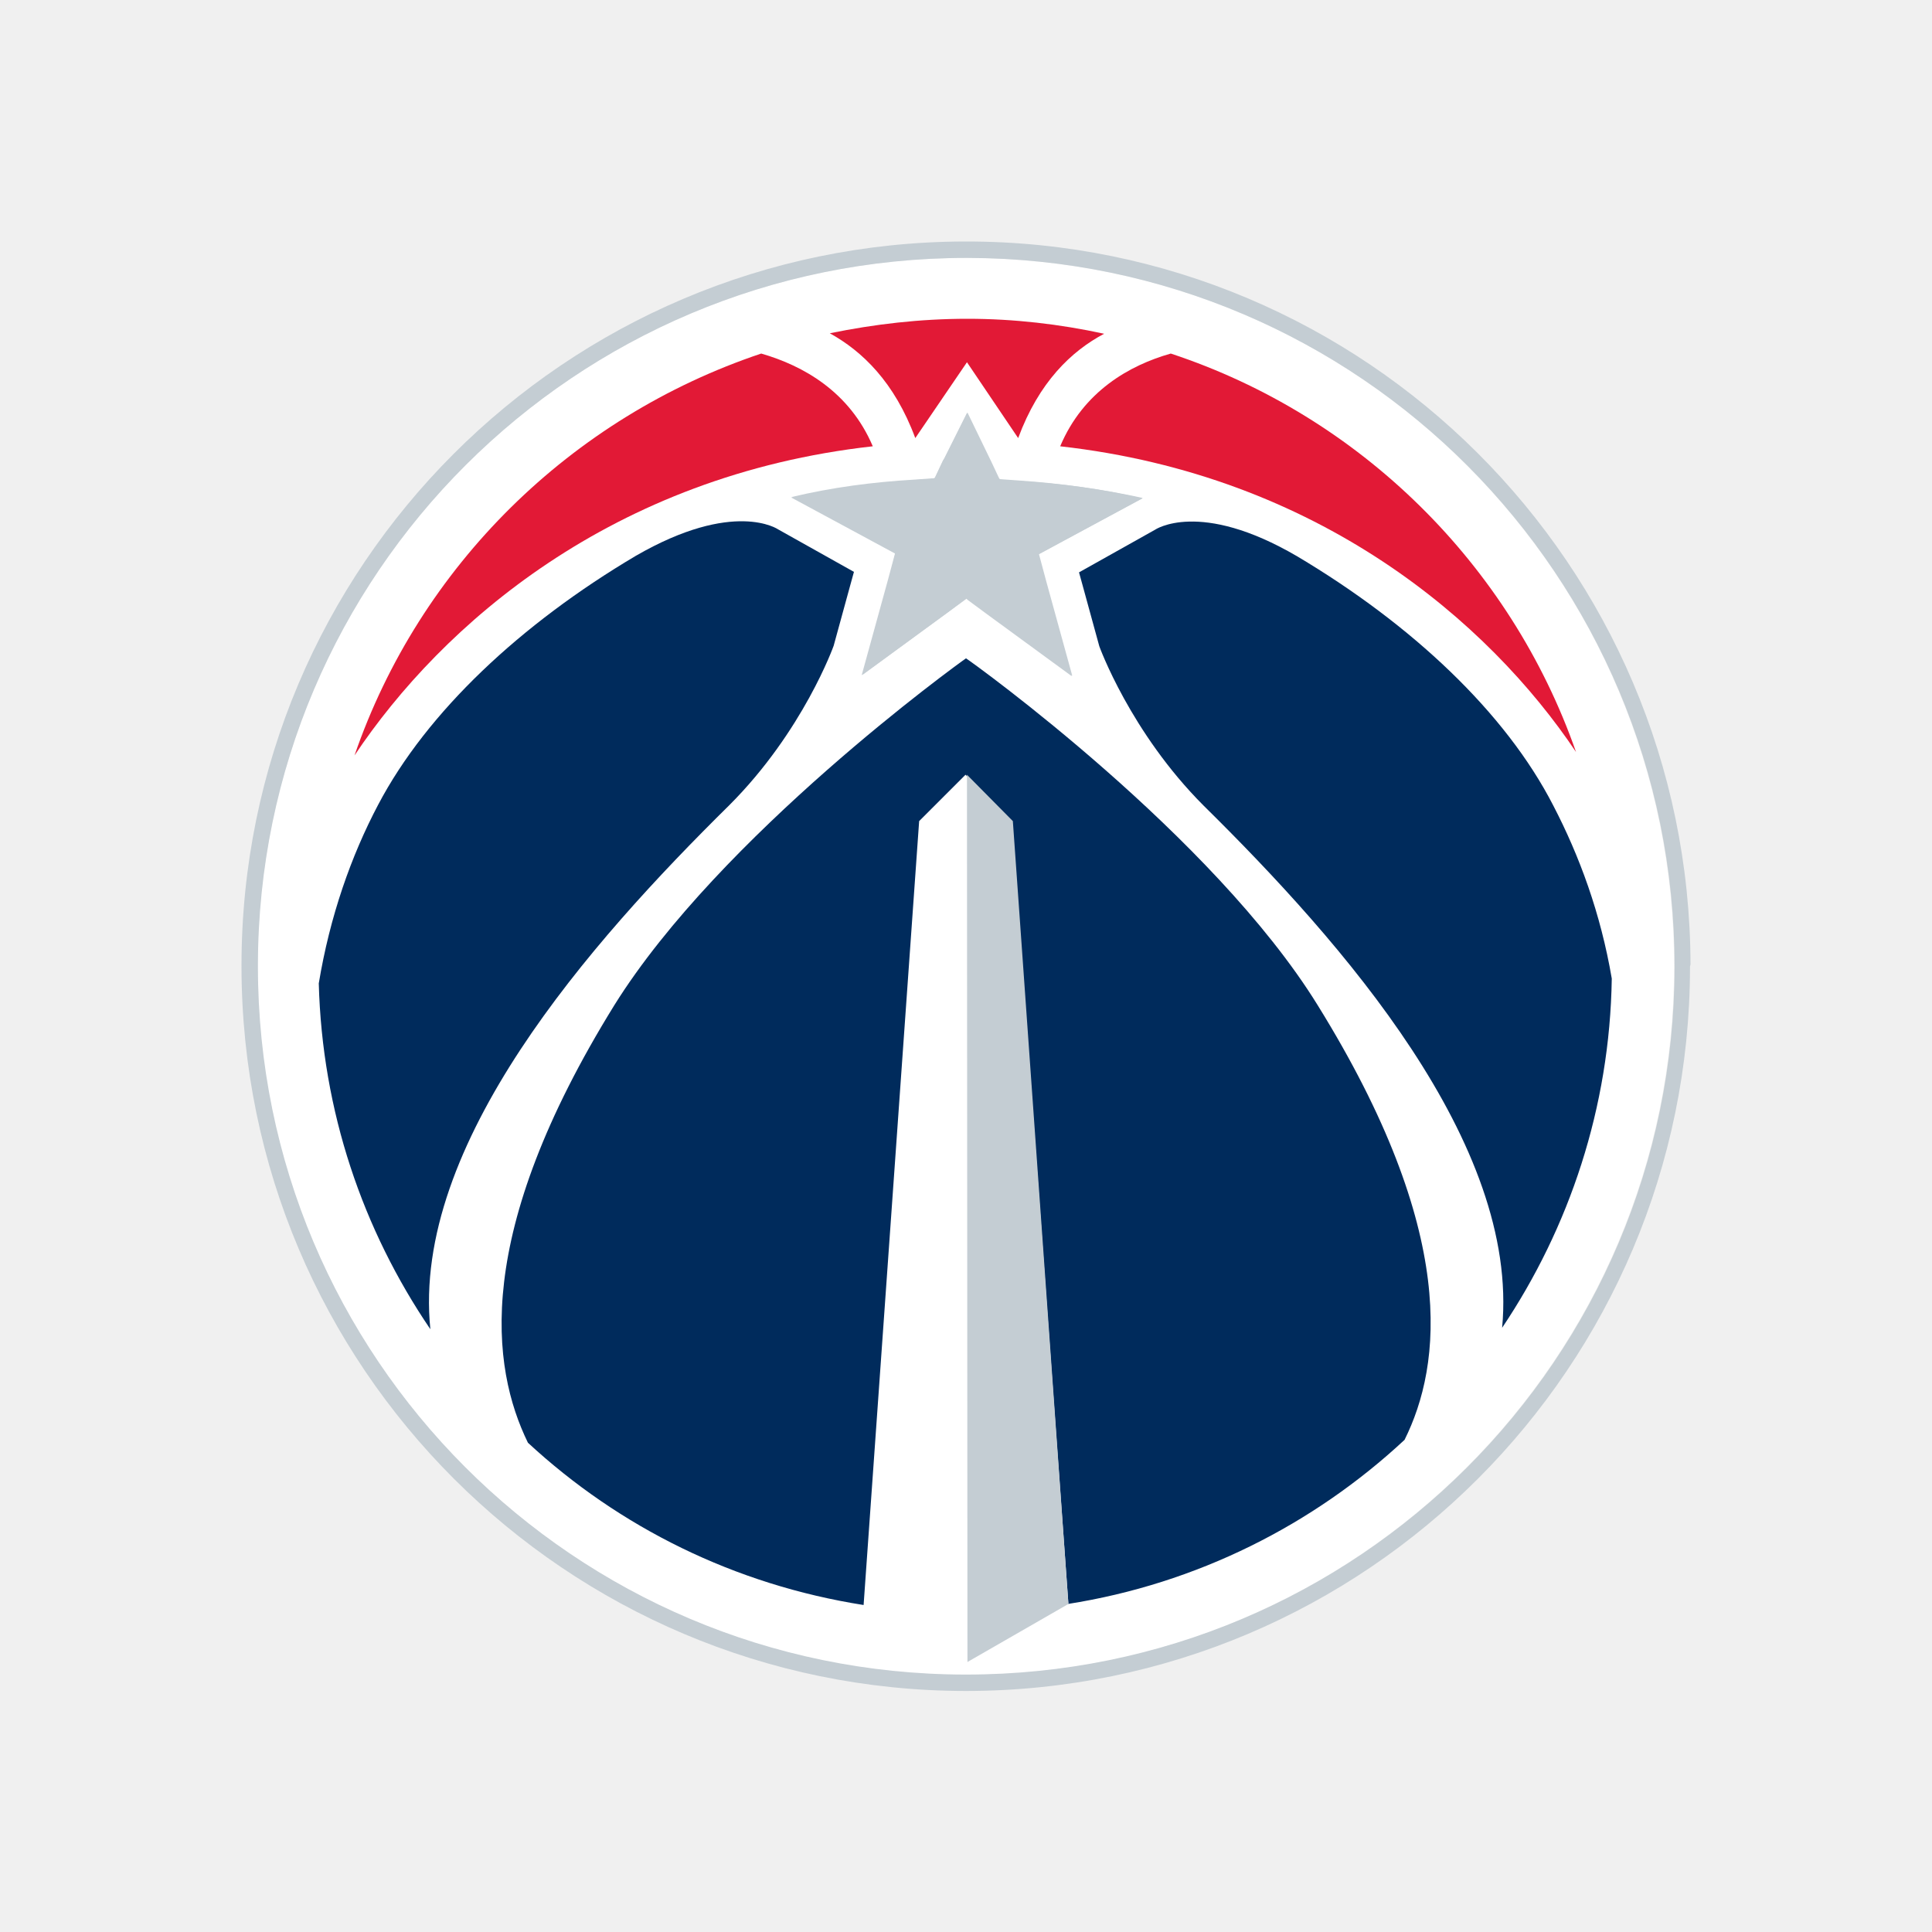
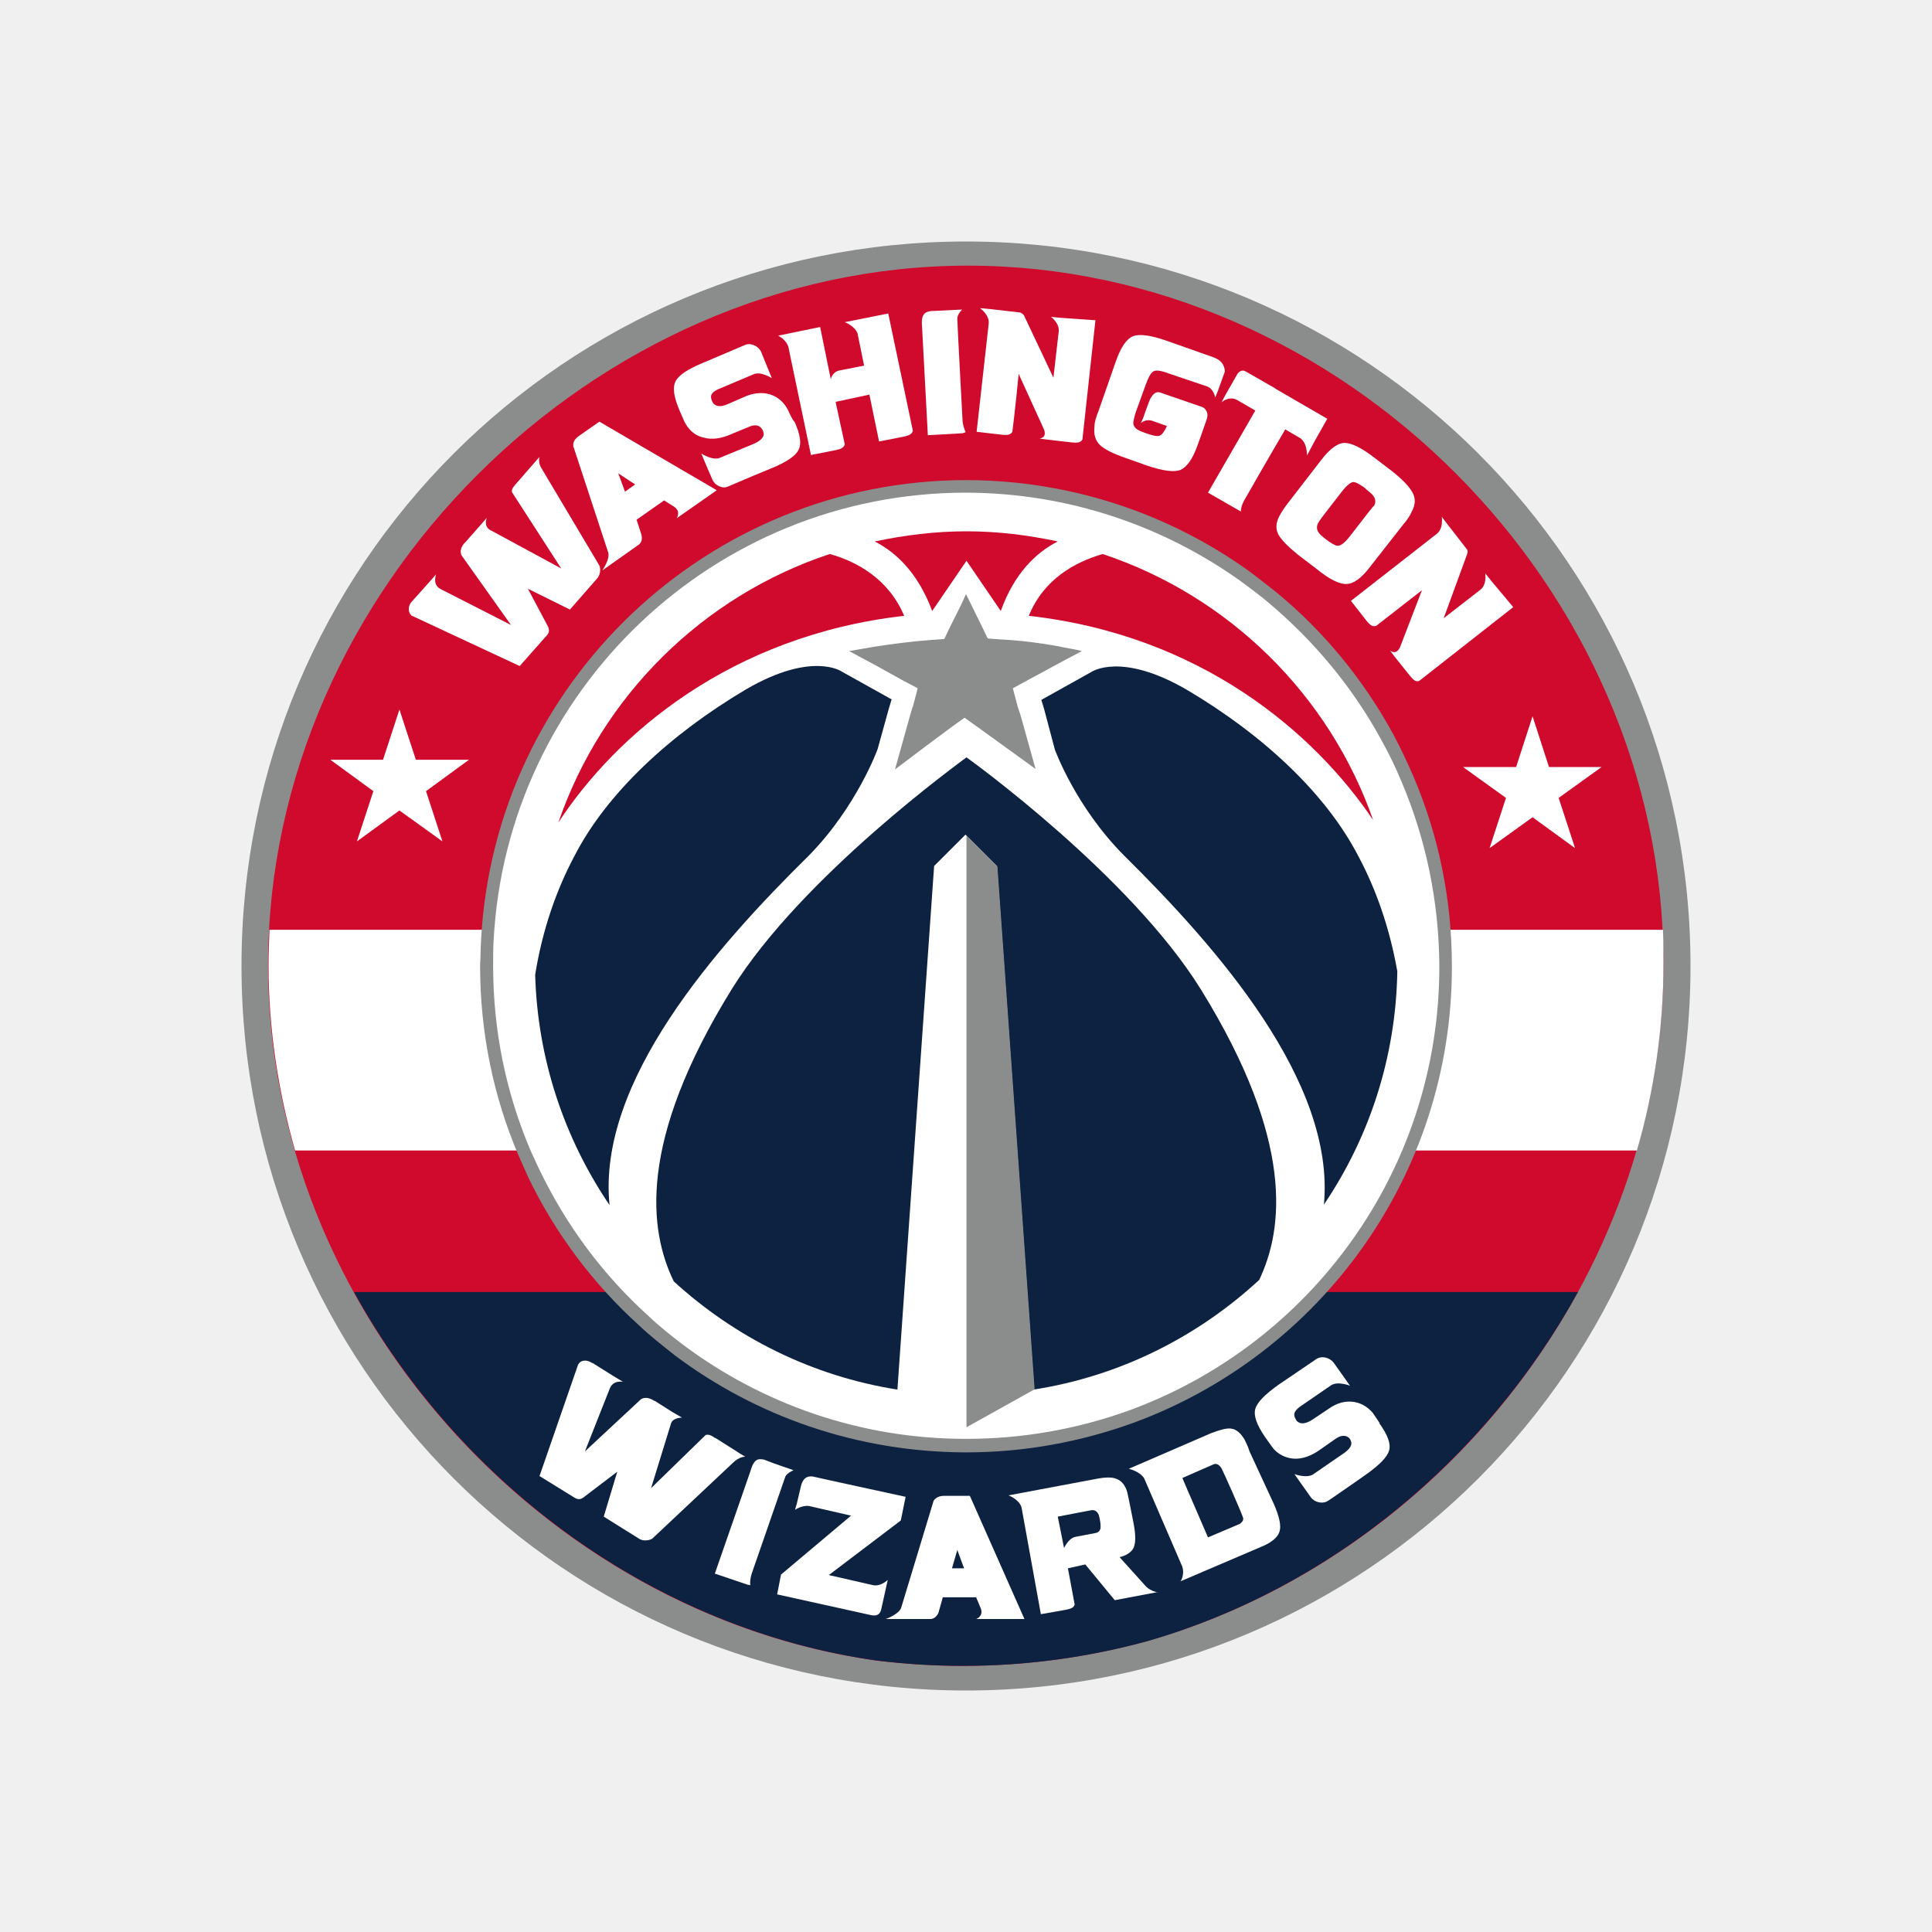
- <svg xmlns="http://www.w3.org/2000/svg" version="1.1" id="Layer_2_1_" x="0px" y="0px" viewBox="0 0 400 400" style="enable-background:new 0 0 400 400;" xml:space="preserve">
+ <svg xmlns="http://www.w3.org/2000/svg" version="1.1" id="Layer_1" x="0px" y="0px" viewBox="0 0 400 400" style="enable-background:new 0 0 400 400;" xml:space="preserve">
  <style type="text/css">
- 	.st0{fill:#FFFFFF;}
- 	.st1{fill:#C4CDD3;}
- 	.st2{fill:#002B5C;}
- 	.st3{fill:#E21936;}
+ 	.st0{fill:#8B8D8D;}
+ 	.st1{fill:#CF0A2C;}
+ 	.st2{fill:#FFFFFF;}
+ 	.st3{fill:#0D2240;}
</style>
-   <g id="Layer_2_2_">
-     <path class="st0" d="M200.3,53.4h-0.3c-80.9,0-146.4,65.5-146.7,146.4v0.3c0,80.9,65.5,146.5,146.4,146.7h0.1h0.1l0,0   c80.9,0,146.5-65.5,146.7-146.4v-0.1v-0.1C346.7,119.2,281.2,53.5,200.3,53.4" />
-     <path class="st1" d="M350,199.6C349.8,117,282.7,50,200.1,50h-0.1h-0.3C117,50.2,50,117.3,50,199.9v0.2v0.1   C50.1,283,117.2,350,199.9,350.1l0,0l0,0h0.1h0.1c82.8-0.1,149.7-67.2,149.8-149.8c0-0.1,0-0.1,0-0.2S350,199.8,350,199.6    M346.7,200.2L346.7,200.2c-0.1,81-65.6,146.5-146.7,146.5l0,0h-0.1h-0.1C118.9,346.6,53.4,281,53.4,200.1v-0.3   c0.1-80.9,65.8-146.4,146.7-146.4h0.3c80.9,0.2,146.3,65.8,146.3,146.7L346.7,200.2L346.7,200.2z" />
-     <path class="st2" d="M151,166.7c15.3-15.3,21.6-33,21.6-33l3.4-12.4l0.8-2.9l-15.7-8.8c0,0-9.1-6.3-29.5,5.5   c-23.8,14.1-43.2,32.3-53.3,51.5c-5.6,10.6-10,23.1-12.3,37c0.7,26.5,9.1,51,23.1,71.6C85.2,237,122.1,195.2,151,166.7" />
-     <path class="st2" d="M268.6,115.2c-20.3-11.9-29.5-5.5-29.5-5.5l-15.7,8.8l0.8,2.9l3.4,12.4c0,0,6.4,17.8,21.6,33   c28.8,28.4,65.4,70,61.8,108.1c13.9-20.7,22.3-45.6,22.7-72.3c-2.3-13.5-6.7-25.4-12.1-35.8C311.7,147.5,292.3,129.3,268.6,115.2" />
-     <path class="st3" d="M219.5,92.4c53.5,6,88.7,36.3,106.8,63.3c-13.6-38.9-44.8-69.6-83.9-82.5C233.9,75.6,224.3,81,219.5,92.4" />
-     <path class="st3" d="M180.7,92.4c-4.8-11.3-14.4-16.7-23.1-19.2c-39.4,13.2-70.7,44-84.2,83.2C91.5,129.3,126.8,98.4,180.7,92.4" />
-     <path class="st3" d="M189.5,90.7L200.2,75l10.6,15.7c4.3-11.6,11-18,17.8-21.6c-9.2-2-18.7-3.1-28.3-3.1c-9.8,0-19.2,1.1-28.5,3   C178.5,72.7,185.2,79.1,189.5,90.7" />
-     <path class="st2" d="M272.8,208.1c-21.7-35.1-71.1-70.7-72.8-71.8c-1.6,1.1-50.9,36.7-72.8,71.8c-29.4,47.5-25.5,75-17.9,90.6   c18.9,17.5,42.8,29.4,69.5,33.6l11.5-162.3l9.5-9.5l0.1-0.1l0,0l0,0l0.1,0.1l9.5,9.5L221.2,332l-0.2,0.1   c26.8-4.2,50.9-16.4,69.8-34C298.5,282.6,302,255.2,272.8,208.1" />
-     <polygon class="st1" points="209.7,170 200.2,160.4 200.3,344.1 221,332.2 221.2,332.1  " />
-     <path class="st1" d="M200.1,123.9l-4.2,3.1l-17.5,12.8l4.6-16.7l0.8-2.9l1.5-5.6l-5-2.7l-16.5-8.9c8.2-1.8,16.7-3,25.4-3.6l4.2-0.3   l0.2-0.3l1.6-3.4l0.3-0.5l0,0l4.7-9.4l4.8,9.9l0,0l0.1,0.2l1.6,3.4l0.2,0.3l4.2,0.3c8.6,0.5,17,1.6,25.4,3.6l-16.5,8.9l-5,2.7   l1.5,5.6l0.8,2.9l4.6,16.7l-17.5-12.8l-4.2-3.1v-0.1H200.1L200.1,123.9L200.1,123.9z" />
-     <path class="st1" d="M200.3,123.9L200.3,123.9l4.2,3.2l17.5,12.8l-4.6-16.7l-0.8-2.9l-1.5-5.6l5-2.7l16.5-8.9   c-8.2-1.8-16.7-3-25.4-3.6l-4.2-0.3l-0.2-0.3l-1.6-3.4l-0.1-0.2l-4.8-9.9l-4.7,9.4l0,0l-0.3,0.5l-1.6,3.4l-0.2,0.3l-4.2,0.3   c-8.6,0.5-17,1.6-25.4,3.6l16.5,8.9l5,2.7l-1.4,5.6l-0.8,2.9l-4.6,16.7l17.5-12.8l4.2-3.1v-0.1L200.3,123.9L200.3,123.9   L200.3,123.9z" />
+   <g>
+     <g>
+       <path class="st0" d="M200,50c-82.9,0-150,67.1-150,150s67.1,150,150,150s150-67.1,150-150S282.9,50,200,50" />
+     </g>
+     <g>
+       <path class="st1" d="M344.4,199.4c0-77.6-66.4-144.4-144-144.4S55.5,122.2,55.5,199.8c0,71.3,56.6,134.2,125.9,144    c5.8,0.7,11.8,1.1,17.8,1.1h0.1h0.1l0,0c13.1,0,25.9-1.8,38-5.1C298.1,322.5,344.4,264.3,344.4,199.4z" />
+     </g>
+     <g>
+       <path class="st2" d="M344.3,192.5H55.8c-0.1,2.4-0.2,5-0.2,7.4c0,13.1,2,26.1,5.5,38.3c33.9,0,243.3,0,277.8,0    c3.6-12.4,5.5-25.4,5.5-38.6C344.4,197.2,344.4,194.8,344.3,192.5z" />
+     </g>
+     <path class="st3" d="M181.5,343.8c5.8,0.7,11.8,1.1,17.8,1.1h0.1h0.1l0,0c13.1,0,25.9-1.8,38-5.1c37.9-10.9,70.2-37.8,89.2-72.3   H73.3C95.4,307.6,135.7,337.3,181.5,343.8z" />
+     <g>
+       <path class="st2" d="M199.3,87.3c0,0-1.1-20.3-1.1-21.3s1-1.9,1-1.9c-0.8,0-3.6,0.2-6.5,0.3c-0.8,0.2-2.1,0.2-1.8,3.2l1.2,22.5    l7.2-0.4l0.6-0.2C200,89.6,199.5,88.7,199.3,87.3" />
+       <path class="st2" d="M272.2,91.3l2.6-4.6l-10.7-6.2c0,0,0,0-0.1-0.1l-6.1-3.5c-0.8-0.5-1.5,0.2-1.7,0.5c-0.2,0.4-2.4,4.2-2.4,4.2    l0,0l-0.9,1.7c0,0,1.5-1.4,3.2-0.5l3.8,2.2l-9.8,17l6.8,3.9c0,0,0-1.1,0.7-2.3c0,0,5.3-9.3,8.5-14.7l2.9,1.7    c1.7,0.9,1.6,3.7,1.6,3.7L272.2,91.3z" />
+       <path class="st2" d="M251.3,74l-9.9-3.5c-3.2-1.1-5.5-1.4-6.8-0.9c-1.3,0.5-2.5,2.2-3.5,5l-3.7,10.6c-0.5,1.2-0.8,2.3-0.8,3.1    c-0.2,1.7,0.2,2.9,1.1,3.8s2.7,1.8,5.3,2.7l4.5,1.6c3.3,1.1,5.5,1.4,6.9,0.9c1.3-0.6,2.5-2.2,3.5-5c0,0,1.8-5,2-5.7    c0.4-1.4-0.6-2.3-1.2-2.4l-8.4-2.9c-1-0.4-1.6,0.4-2,1s-1.6,4.2-1.6,4.2l-0.5,1.1c0,0,0.9-0.9,2.3-0.5l3.1,1.1    c-0.5,1.1-1,1.8-1.5,2s-1.5,0-3.1-0.6c0,0-1.1-0.4-1.4-0.6c-0.8-0.5-1.1-1.1-0.9-1.9c0.1-0.5,0.2-1.1,0.5-1.9l2.1-5.8    c0.6-1.6,1.1-2.4,1.7-2.6c0.6-0.2,1.6,0,3.2,0.6l7.7,2.6c1.4,0.5,1.7,2.3,1.7,2.3l0.6-1.5l1.4-3.9C253.5,75.3,252.6,74.5,251.3,74    " />
+       <path class="st2" d="M174.9,66.7c0,0,2.2,0.8,2.7,2.5v0.1l1.3,6.4l-5.1,1c-1.5,0.3-1.8,1.8-1.8,1.8l-2.2-10.8l-8.7,1.8    c0,0,1.8,0.8,2.2,2.6v0.1l4.6,22l5.1-1c1-0.2,1.7-0.5,1.9-1.2l-1.9-8.8l7-1.5l2,9.7l5.1-1c1-0.2,1.7-0.5,1.9-1.2l-5.1-24.3    L174.9,66.7z" />
+       <path class="st2" d="M292.3,105.9c0.8-1.5,0.8-2.8,0.1-4c-0.6-1.1-1.9-2.5-4-4.2l-3.8-2.9c-2.7-2.1-4.8-3.1-6.2-3.1    s-3.1,1.2-4.9,3.6l-6.8,8.8c-0.8,1-1.4,2-1.8,2.7c-0.8,1.5-0.8,2.8-0.2,3.9c0.6,1.1,2,2.5,4.1,4.2l3.8,2.9    c2.7,2.2,4.8,3.2,6.2,3.1c1.4,0,3.1-1.2,4.9-3.6l6.9-8.8C291.4,107.6,292,106.6,292.3,105.9 M283.3,106.1l-3.8,4.9    c-1,1.3-1.9,2-2.5,2c-0.5,0-1.4-0.5-2.7-1.5l0.6,0.5c-0.9-0.8-1.5-1.2-1.7-1.5c-0.6-0.7-0.7-1.4-0.3-2.2c0.2-0.4,0.6-0.9,1.1-1.6    l3.8-4.9c1-1.3,1.9-2,2.4-2s1.6,0.6,2.9,1.6l-0.6-0.4c0.9,0.8,1.5,1.2,1.7,1.5c0.6,0.7,0.7,1.4,0.3,2.2    C284.3,104.8,283.9,105.4,283.3,106.1" />
+       <path class="st2" d="M163.1,84.8c-1.7-3.2-5.1-4.2-8.6-2.8l-3.9,1.7c-1.4,0.6-2.4,0.5-3-0.3l-0.2-0.4c-0.2-0.6-0.7-1.6,1.5-2.5    l7.1-3c1.5-0.7,3.8,0.8,3.8,0.8s-1.4-3.4-2.2-5.4c-0.5-1.2-2.1-2-3.3-1.5l-8.7,3.7c-3.2,1.3-5.1,2.6-5.7,3.8    c-0.7,1.3-0.4,3.3,0.8,6.1l1,2.3c0.2,0.4,0.4,0.7,0.6,1c0.8,1.1,1.9,2,3.4,2.3c1.7,0.5,3.7,0.2,5.9-0.8l3.4-1.4    c1.3-0.6,2.3-0.4,2.8,0.5c0.2,0.2,0.2,0.5,0.3,0.8c0,0,0.4,1.2-2.3,2.3l-6.8,2.8c-1.5,0.6-3.8-0.9-3.8-0.9s1.4,3.4,2.3,5.4    c0.5,1.2,2.1,2,3.3,1.4l0.7-0.3l4.7-2l3.4-1.4c3.2-1.3,5.1-2.6,5.7-3.8c0.7-1.3,0.4-3.2-0.8-5.9C164.3,87.4,163.3,85.3,163.1,84.8    " />
+       <path class="st2" d="M308.7,120.2l-1.2-1.5c0,0,0.4,2.3-1,3.4l0,0l-7.6,5.9l4.9-13.4c0.1-0.4,0.1-0.7-0.2-1    c-0.6-0.8-3.8-4.9-3.8-4.9l-1.3-1.7c0,0,0.4,2.4-1,3.5l-17.8,13.9l3.2,4.1c0.7,0.8,1.1,1.3,2,1.1c0,0,4.5-3.5,9.5-7.4l-4.5,11.7    c-0.8,1.9-2.1,0.8-2.1,0.8l0.9,1.2l0,0l3.2,4c0.7,0.8,1.1,1.3,1.9,1.1l19.5-15.3L308.7,120.2z" />
+       <path class="st2" d="M219.6,65.8l-2-0.2c0,0,1.8,1.3,1.6,3.1v-0.1l-1.1,9.6L212,65.3c-0.2-0.3-0.5-0.5-0.8-0.6    c-0.9-0.1-6.1-0.7-6.1-0.7l-2.2-0.2c0,0,2,1.4,1.8,3.2l-2.5,22.4l5.2,0.6c1,0.1,1.8,0.1,2.2-0.6c0,0,0.7-5.6,1.3-12l5.2,11.4    c0.8,1.9-0.9,2-0.9,2l1.5,0.2l0,0l5.2,0.6c1,0.1,1.8,0.1,2.2-0.6l2.7-24.7L219.6,65.8z" />
+       <path class="st2" d="M111.7,94.6l-0.8,0.9l-4,4.6c0,0,0,0-0.1,0.1c-0.6,0.7-0.9,1.1-0.8,1.7l10.2,15.8l-14.4-7.8    c-1.9-0.8-1-2.7-1-2.7l-1.4,1.6l-3,3.4c0,0,0,0-0.1,0.1c-0.8,0.8-1.1,1.7-0.8,2.6l10.3,14.5L91.3,122c-1.9-0.9-1-3.1-1-3.1    l-1.5,1.7l-3.4,3.8c0,0,0,0-0.1,0.1c-0.8,0.8-0.9,2.2-0.2,2.8c0.1,0.1,0,0.1,0,0.1l22.5,10.5l5.3-6c0.8-0.8,0.9-1.2,0.6-2.1    l-4.2-7.9l8.7,4.3l5.6-6.4c0.7-0.8,0.8-1.9,0.5-2.7l-11.9-20C111.3,95.8,111.7,94.6,111.7,94.6" />
+       <path class="st2" d="M124.1,87.3l-4.3,3c-0.8,0.6-1.2,1.2-1.1,2.1l7.2,21.9c0.5,1.4-1.2,3.8-1.2,3.8l7.5-5.3    c0.7-0.5,0.8-1.3,0.6-2.1l-1-3.1l5.7-4l2.2,1.4c1.3,1,0.4,2.3,0.4,2.3l8.3-5.8L124.1,87.3z M129.4,101.8L128,98l3.5,2.3    L129.4,101.8z" />
+       <polygon class="st2" points="82.7,146.9 86.1,157.3 97.1,157.3 88.2,163.8 91.6,174.2 82.7,167.8 73.9,174.2 77.3,163.8     68.4,157.3 79.3,157.3   " />
+       <polygon class="st2" points="317.3,148.3 313.9,158.8 302.9,158.8 311.8,165.2 308.4,175.6 317.3,169.2 326.1,175.6 322.7,165.2     331.6,158.8 320.7,158.8   " />
+     </g>
+     <g>
+       <path class="st2" d="M200.8,309.7h-5.3c-1,0-1.7,0.3-2.2,1l-6.7,22.1c-0.4,1.4-3.2,2.4-3.2,2.4h9.2c0.8,0,1.4-0.6,1.7-1.3l0.9-3.2    h6.9l1,2.4c0.5,1.6-1,2.1-1,2.1h10L200.8,309.7z M197.1,324.7l1.1-3.8l1.4,3.8H197.1z" />
+       <path class="st2" d="M237.3,328.5l-5.5-6.1c1.3-0.3,2.3-1,2.7-1.6c0.7-1,0.7-3,0.1-5.9c0,0-1-5.1-1.2-5.9    c-0.4-1.5-1.2-2.4-2.2-2.8c-0.9-0.4-2.3-0.4-4.3,0l-18.1,3.4c0,0,2.2,0.8,2.7,2.5l4,22.1l5.1-0.9c1-0.2,1.7-0.4,1.9-1.1l-1.4-7.5    l3.6-0.8l6.1,7.4l9-1.7C239.8,329.8,238.2,329.4,237.3,328.5 M227.5,313.7c0.2,0.6,0.5,2.3,0.3,2.9c-0.2,0.5-0.5,0.7-1,0.8    l-4.2,0.8c-0.9,0.2-1.7,1.1-2.3,2.3L219,314l6.8-1.3C226.6,312.5,227.2,312.9,227.5,313.7" />
+       <path class="st2" d="M257.7,298.1c-0.8-1.4-1.8-2.2-2.7-2.3c-0.9-0.2-2.3,0.2-4.2,0.9l-17.1,7.4c0,0,2.3,0.5,3.2,2l7.9,18.3    c0.4,1.3-0.1,2.7-0.4,3l16.6-7.1c2.3-0.9,3.6-2.1,3.9-3.2c0.4-1.1,0-3.1-1.2-5.8l-5-10.8C258.3,299.2,258,298.8,257.7,298.1     M252.9,304c0.3,0.5,4.5,9.9,4.5,10.4s-0.3,0.8-0.7,1.1l-6.6,2.8l-3.8-8.8c-0.3-0.6-0.8-1.9-1.5-3.5l6.4-2.8    C251.8,302.9,252.4,303.2,252.9,304" />
+       <path class="st2" d="M186.5,314.8l1-4.9c0,0-18.9-4.1-19.2-4.2c-1.6-0.2-2.2,0.8-2.5,2.1l-0.8,3.4l0,0l-0.4,1.4c0,0,1.4-1,2.9-0.8    l8.7,2L161.7,326l-0.8,4.1l19,4.2c1.2,0.3,2.1,0.3,2.5-0.9l1.4-6.3c0,0-1.4,1.4-3,1.1l-9.2-2.1L186.5,314.8z" />
+       <path class="st2" d="M155.6,325.9c0,0,6.7-19.3,7-20.2c0.4-0.8,1.7-1.3,1.7-1.3c-0.7-0.3-3.4-1.1-6.1-2.2c-0.8-0.1-2-0.6-2.8,2.3    l-7.4,21.3l6.8,2.3l0.6,0.1C155.3,328.3,155.2,327.3,155.6,325.9" />
+       <path class="st2" d="M154.3,301.6l-1-0.6l-5.2-3.3h-0.1c-0.7-0.5-1.3-0.8-1.9-0.6l-11.3,11l4.1-13.3c0.3-1.3,2.3-1.3,2.3-1.3    l-1.9-1.1l-3.8-2.4h-0.1c-0.9-0.6-1.9-0.8-2.7-0.3l-11.6,10.8l5.1-12.9c0.7-2,2.8-1.5,2.8-1.5l-2-1.2l-4.3-2.7h-0.1    c-1-0.7-2.3-0.7-2.8,0.2c-0.1,0.1-0.1,0.1-0.1,0.1l-8,23.1l6.8,4.2c0.9,0.6,1.4,0.8,2.2,0.3l7.1-5.4l-2.8,9.3l7.2,4.5    c0.8,0.6,2,0.5,2.8,0.1l16.7-15.7C153.1,301.5,154.3,301.6,154.3,301.6" />
+       <path class="st2" d="M284.2,292.5c-2.3-2.7-5.9-3.1-9-0.9l-3.6,2.4c-1.3,0.8-2.3,0.9-3,0.3c0,0-0.3-0.3-0.3-0.4    c-0.3-0.6-0.9-1.4,0.9-2.7l6.4-4.4c1.4-0.9,3.9,0.1,3.9,0.1s-2.1-3-3.4-4.8c-0.8-1-2.4-1.5-3.6-0.7l-7.8,5.3c-2.8,2-4.4,3.6-4.8,5    s0.3,3.3,2,5.8l1.5,2.1c0.2,0.3,0.5,0.6,0.7,0.8c1,0.9,2.3,1.5,3.8,1.6c1.8,0.1,3.7-0.6,5.6-2l3-2.1c1.1-0.8,2.2-0.8,2.8-0.2    c0.2,0.2,0.3,0.4,0.4,0.7c0,0,0.7,1.1-1.8,2.7l-6.1,4.2c-1.4,0.8-3.8-0.1-3.8-0.1s2.1,3,3.4,4.8c0.7,1,2.4,1.5,3.6,0.7l0.6-0.4    l4.2-2.9l3-2.1c2.8-2,4.4-3.6,4.8-5s-0.3-3.2-2-5.6C285.9,294.9,284.6,293.1,284.2,292.5" />
+     </g>
+     <path class="st0" d="M288.5,152.1c-6.2-11.4-14.5-21.5-24.4-29.6c-1.9-1.5-3.8-3-5.7-4.4c-16.4-11.7-36.5-18.6-58.1-18.7h-0.2   c-53.7,0-97.7,42.2-100.5,95.2c-0.1,1.7-0.1,3.5-0.2,5.2v0.2c0,13.9,2.8,27.1,7.9,39.1c0.7,1.5,1.3,3,2,4.5   c5.6,11.7,13.5,22.2,23,30.8c2.3,2.2,4.9,4.2,7.4,6.2c16.8,12.6,37.6,20,60.1,20.1h0.1h0.1l0,0c12.2,0,23.8-2.2,34.6-6.1   c38.5-14.1,66-51,66-94.4v-0.1l0,0V200c0-13.9-2.8-27.1-7.9-39.1C291.4,157.9,290,154.9,288.5,152.1" />
+     <path class="st2" d="M290.2,161.9c-1.2-2.9-2.6-5.8-4.1-8.5c-6-11.1-14.2-20.9-23.8-28.9c-1.8-1.5-3.7-2.9-5.6-4.3   c-15.9-11.3-35.4-18.1-56.5-18.2h-0.2c-52.3,0-95.1,41.1-97.8,92.7c-0.1,1.7-0.1,3.4-0.1,5.1v0.2c0,13.5,2.7,26.3,7.7,38.1   c0.7,1.5,1.3,2.9,2,4.3c5.5,11.4,13.1,21.6,22.4,30c2.3,2.2,4.7,4.1,7.2,6c16.3,12.2,36.6,19.5,58.5,19.5h0.1h0.1l0,0   c11.8,0,23.2-2.1,33.7-5.9c37.5-13.7,64.2-49.7,64.2-91.9V200l0,0v-0.1C297.9,186.5,295.2,173.7,290.2,161.9z" />
+     <path class="st3" d="M181.7,155.1l2.3-8.3l0.6-2l-10.4-5.8c0,0-6.1-4.2-19.7,3.7c-15.9,9.4-28.9,21.6-35.5,34.4   c-3.8,7.1-6.7,15.4-8.2,24.7c0.5,17.6,6.1,34,15.4,47.7c-2.6-25.5,21.9-53.3,41.3-72.4C177.4,167,181.7,155.1,181.7,155.1" />
+     <path class="st3" d="M245.7,142.8c-13.6-7.9-19.7-3.7-19.7-3.7l-10.4,5.8l0.6,2l2.2,8.3c0,0,4.3,11.9,14.4,22   c19.2,19,43.7,46.8,41.3,72.2c9.4-13.9,14.9-30.5,15.2-48.3c-1.6-9-4.4-17-8.1-23.9C274.5,164.3,261.6,152.2,245.7,142.8" />
+     <path class="st1" d="M213,127.5c35.7,4,59.2,24.3,71.3,42.3c-9.1-26-29.9-46.4-56-55.1C222.5,116.4,216.1,119.9,213,127.5" />
+     <path class="st1" d="M187.2,127.5c-3.2-7.6-9.7-11.2-15.4-12.8c-26.3,8.7-47.2,29.4-56.2,55.6C127.5,152.1,151.2,131.6,187.2,127.5   " />
+     <path class="st1" d="M193,126.5l7.1-10.4l7.1,10.4c2.8-7.8,7.3-12.1,11.8-14.4c-6.1-1.3-12.4-2.1-18.9-2.1s-12.8,0.8-19,2.1   C185.6,114.4,190.1,118.7,193,126.5" />
+     <path class="st3" d="M200.1,156.8c-1,0.8-34,24.5-48.6,48c-19.6,31.7-17.1,50-12,60.5c12.7,11.6,28.6,19.6,46.3,22.4l7.6-108.4   l6.4-6.4l0.1-0.1l0,0l0,0l0.1,0.1l6.4,6.4l7.7,108.3l-0.1,0.1c17.9-2.8,33.9-10.9,46.7-22.7c5-10.5,7.4-28.7-12.1-60.2   C234,181.3,201.1,157.5,200.1,156.8" />
+     <polygon class="st0" points="206.5,179.4 200.1,173 200.1,295.5 214.1,287.7 214.1,287.7 214.2,287.6  " />
+     <path class="st0" d="M219.1,133.8c-3.8-0.7-7.8-1.2-11.7-1.4l-2.8-0.2l-0.1-0.1l-0.1-0.1l-1.1-2.3l-0.1-0.2l0,0L200,123l-1,2.2   l-2.1,4.2l0,0l-0.1,0.2l-0.1,0.2l-1.1,2.3l-0.1,0.2l0,0l-2.8,0.2c-3.9,0.3-7.9,0.8-11.7,1.4c-1.7,0.3-3.5,0.6-5.2,0.9l0,0l0,0   l5.4,2.9l5.4,3l1.7,0.9l1.7,0.9l-1,3.8l-0.1,0.2l-0.5,1.7l-3.1,11.1l0,0l0,0l6.9-5.2l4.7-3.5l1.4-1l1.4-1l0,0v-0.1l0,0l0,0v0.1l0,0   l1.4,1l1.4,1l11.9,8.6l-3.1-11.1l-0.3-0.9l-0.3-0.9l-1-3.8l1.1-0.6l2.2-1.2l7.4-4l3.6-1.9l0,0l0,0   C222.6,134.4,220.8,134.2,219.1,133.8" />
  </g>
</svg>
